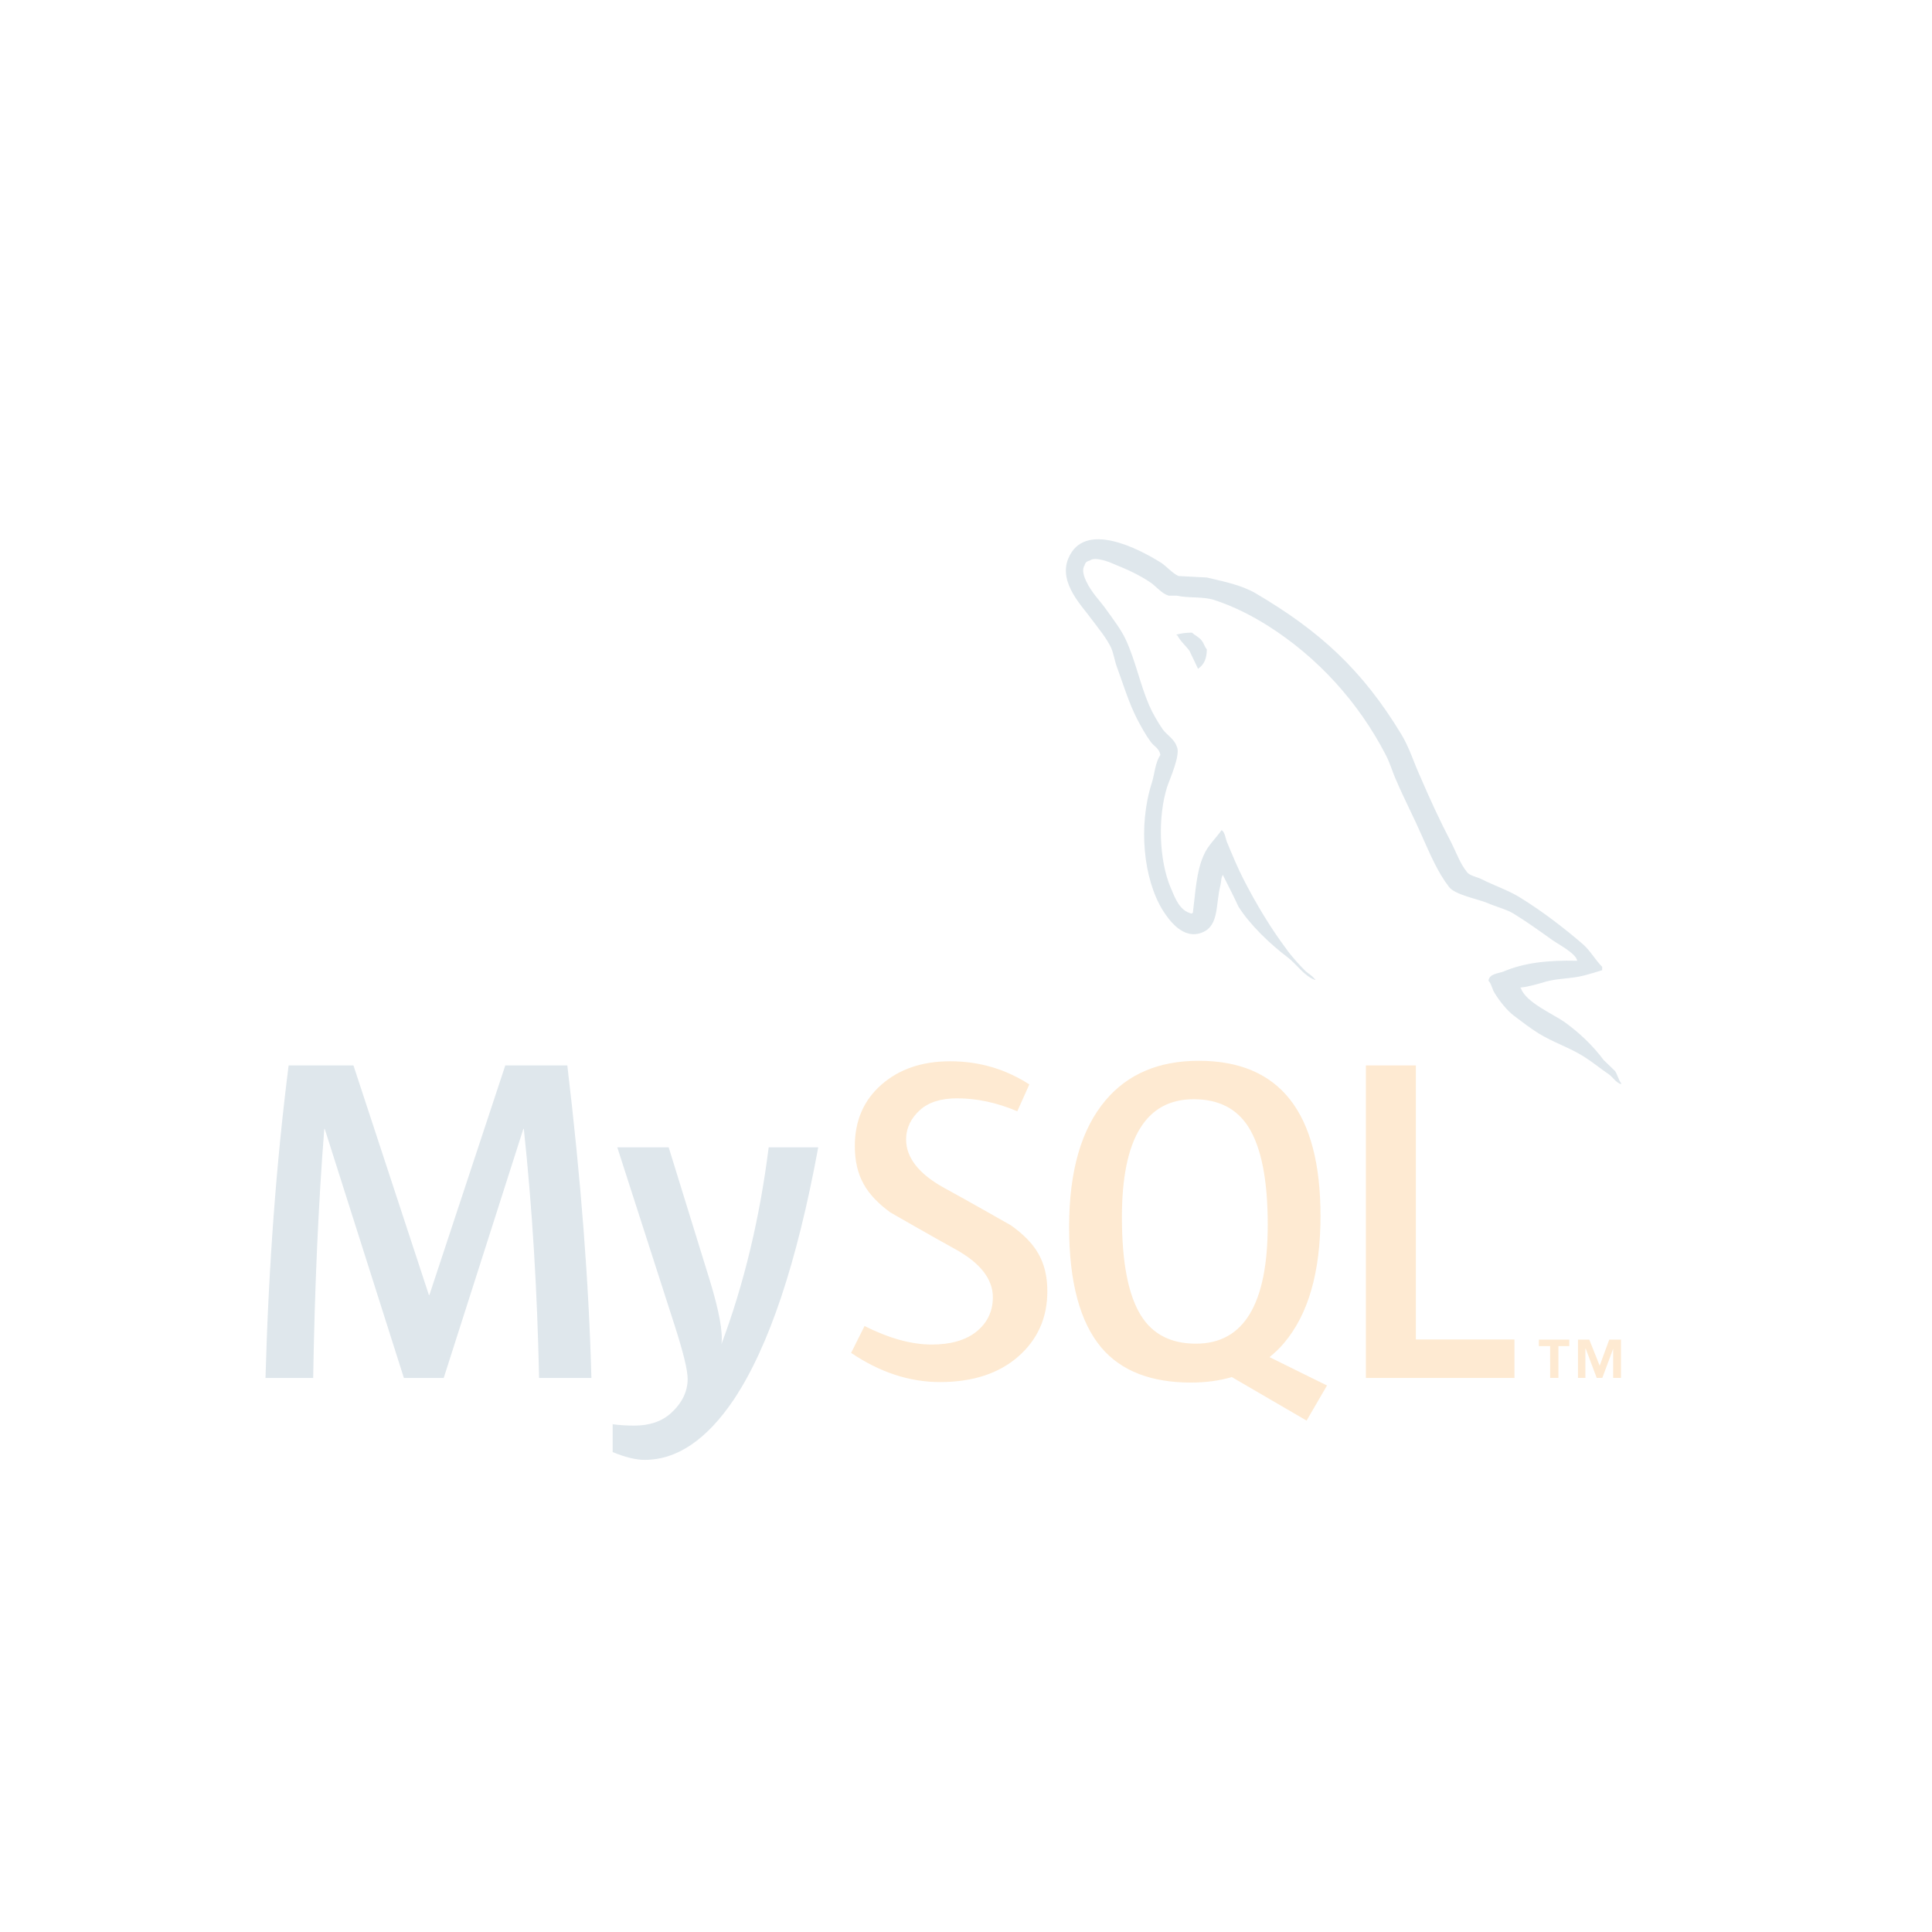
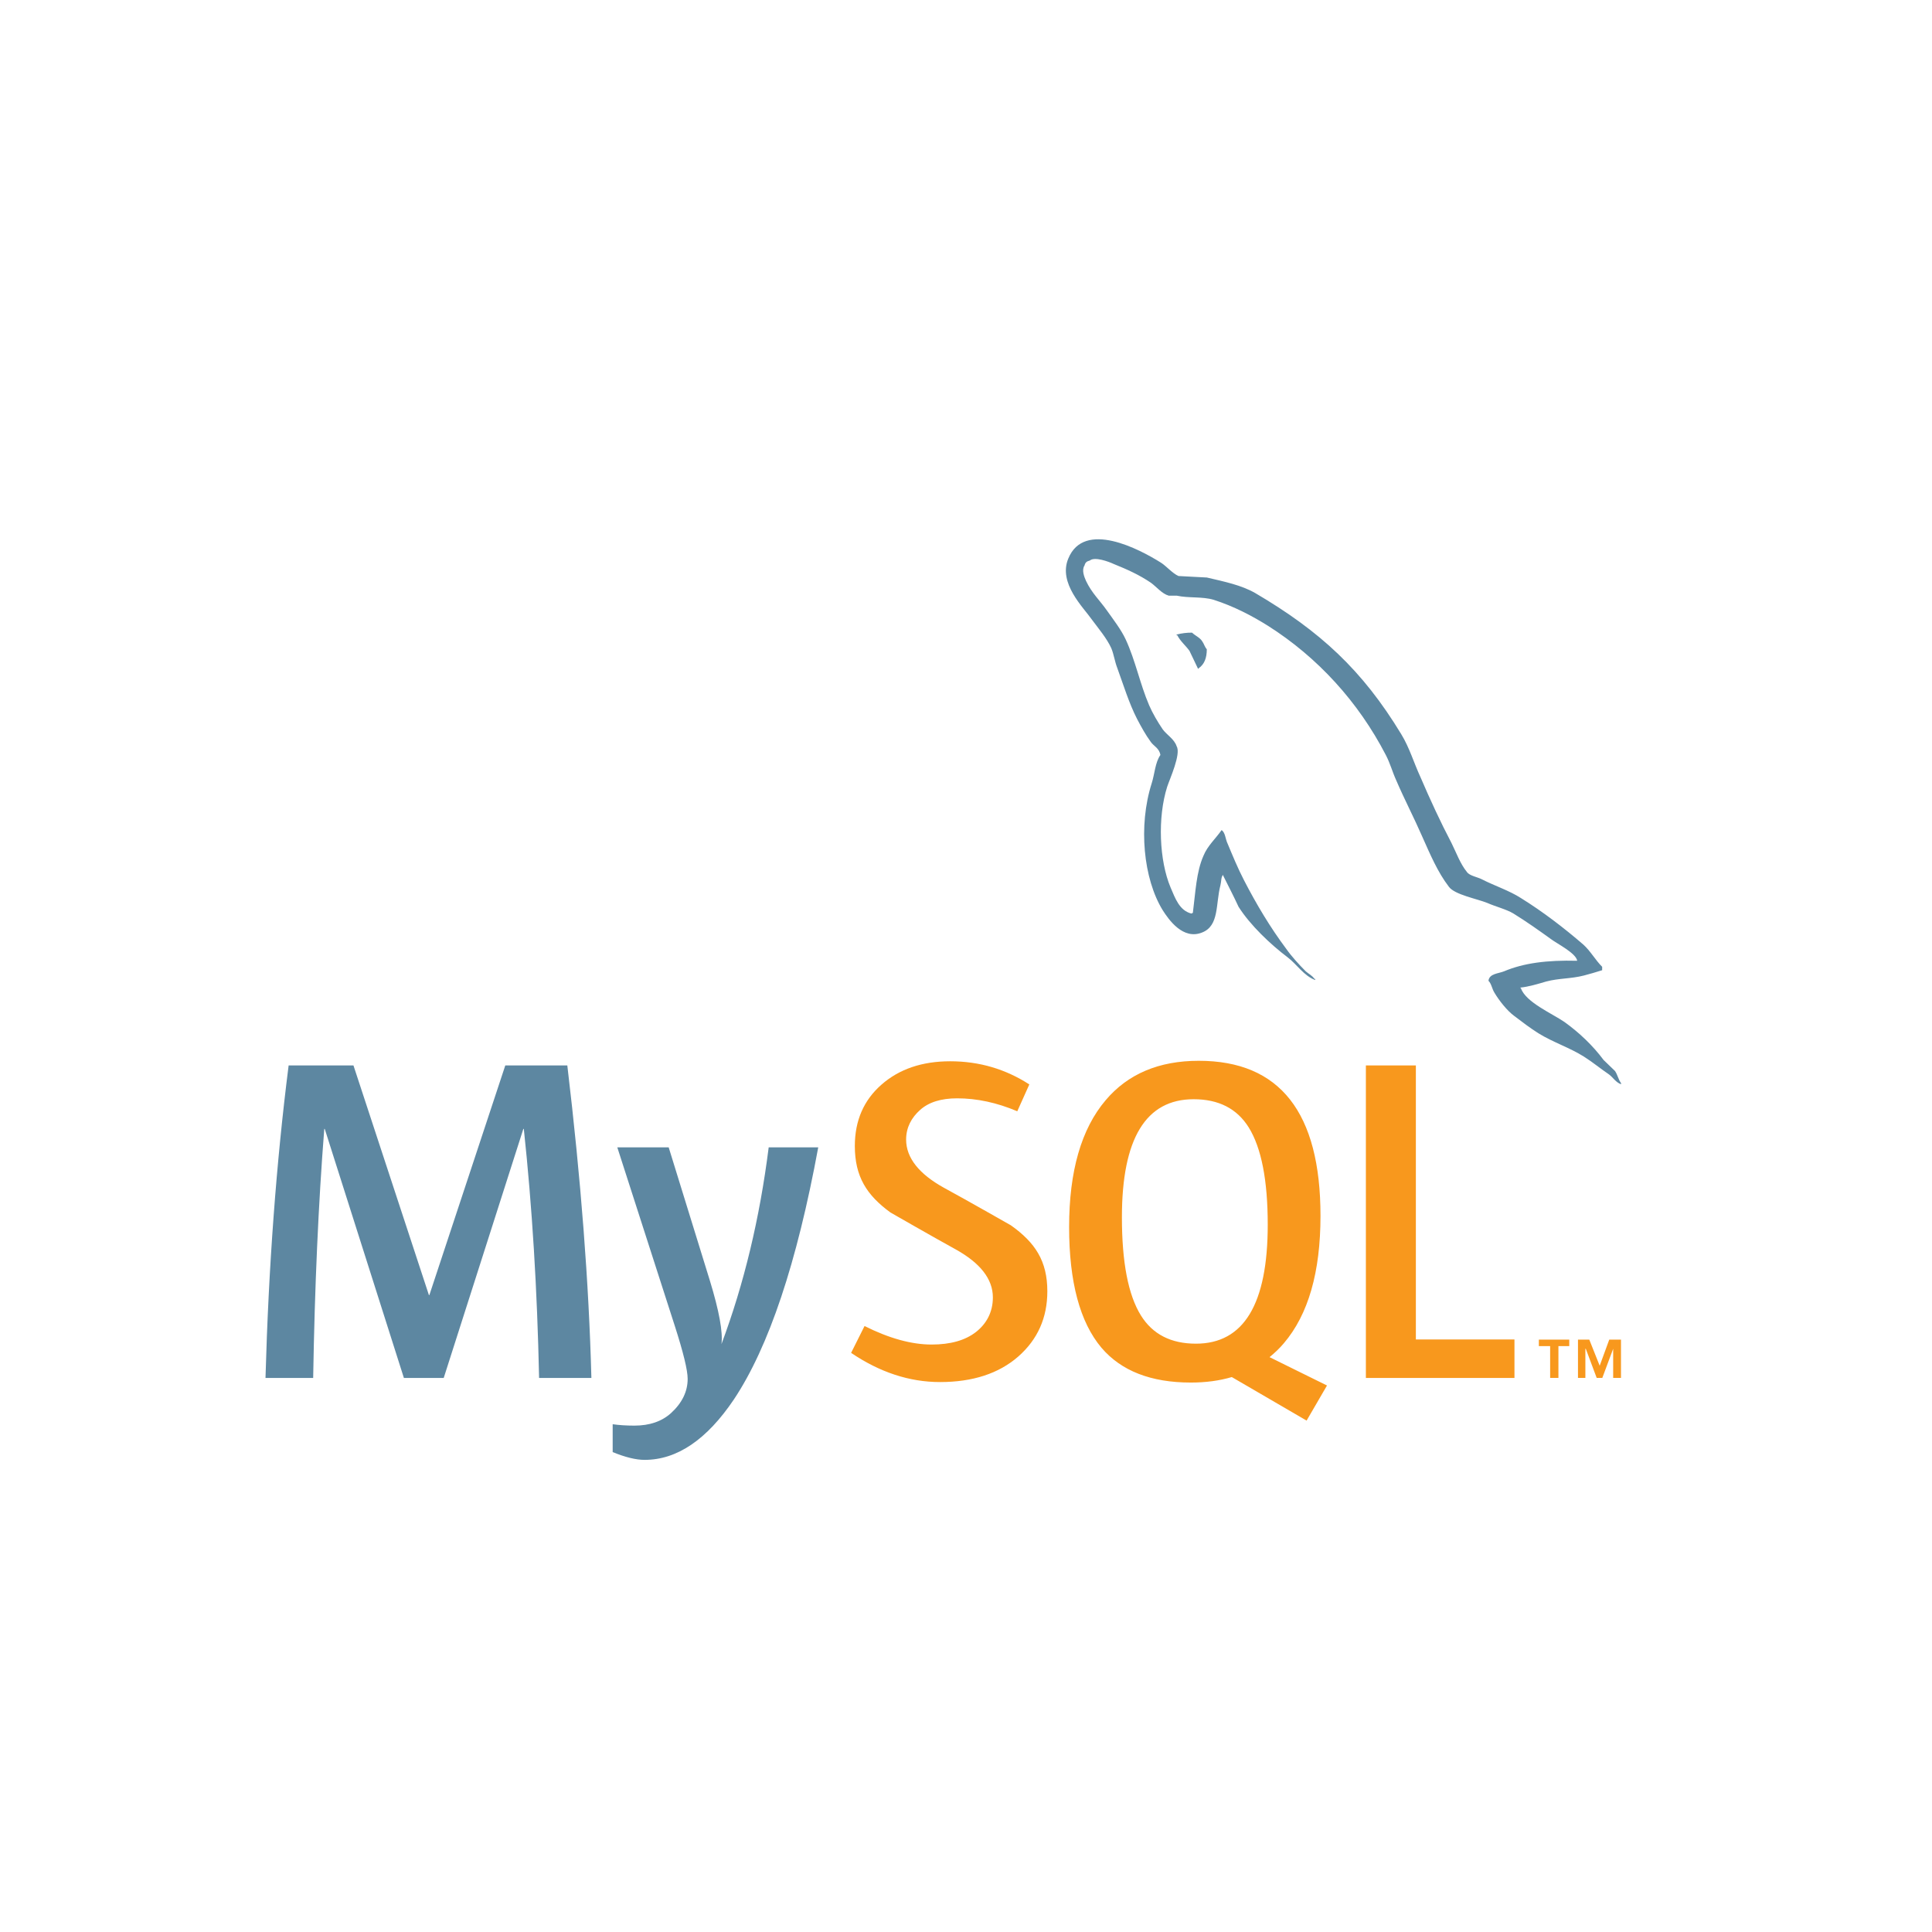
- <svg xmlns="http://www.w3.org/2000/svg" width="800px" height="800px" viewBox="-18.458 -22.75 191.151 191.151" opacity="0.2">
+ <svg xmlns="http://www.w3.org/2000/svg" width="800px" height="800px" viewBox="-18.458 -22.75 191.151 191.151">
  <path d="M-18.458 6.58h191.151v132.49H-18.458V6.58z" fill="none" />
  <path d="M40.054 113.583h-5.175c-.183-8.735-.687-16.947-1.511-24.642h-.046l-7.879 24.642h-3.94l-7.832-24.642h-.045c-.581 7.388-.947 15.602-1.099 24.642H7.81c.304-10.993 1.068-21.299 2.289-30.919h6.414l7.465 22.719h.046l7.511-22.719h6.137c1.344 11.268 2.138 21.575 2.382 30.919M62.497 90.771c-2.107 11.434-4.887 19.742-8.337 24.928-2.688 3.992-5.633 5.99-8.84 5.99-.855 0-1.91-.258-3.16-.77v-2.757c.611.088 1.328.138 2.152.138 1.498 0 2.702-.412 3.62-1.238 1.098-1.006 1.647-2.137 1.647-3.388 0-.858-.428-2.612-1.282-5.268L42.618 90.77h5.084l4.076 13.19c.916 2.995 1.298 5.086 1.145 6.277 2.229-5.953 3.786-12.444 4.673-19.468h4.901v.002z" fill="#5d87a1" />
  <path d="M131.382 113.583h-14.7V82.664h4.945v27.113h9.755v3.806zM112.834 114.33l-5.684-2.805c.504-.414.986-.862 1.42-1.381 2.416-2.838 3.621-7.035 3.621-12.594 0-10.229-4.014-15.346-12.045-15.346-3.938 0-7.01 1.298-9.207 3.895-2.414 2.84-3.619 7.022-3.619 12.551 0 5.435 1.068 9.422 3.205 11.951 1.955 2.291 4.902 3.438 8.843 3.438 1.47 0 2.819-.18 4.048-.543l7.4 4.308 2.018-3.474zm-18.413-6.934c-1.252-2.014-1.878-5.248-1.878-9.707 0-7.785 2.365-11.682 7.1-11.682 2.475 0 4.289.932 5.449 2.792 1.25 2.017 1.879 5.222 1.879 9.619 0 7.849-2.367 11.774-7.099 11.774-2.476.001-4.29-.928-5.451-2.796M85.165 105.013c0 2.622-.962 4.773-2.884 6.458-1.924 1.678-4.504 2.519-7.737 2.519-3.024 0-5.956-.966-8.794-2.888l1.329-2.655c2.442 1.223 4.653 1.831 6.638 1.831 1.863 0 3.319-.413 4.375-1.232 1.055-.822 1.684-1.975 1.684-3.433 0-1.837-1.281-3.407-3.631-4.722-2.167-1.19-6.501-3.678-6.501-3.678-2.349-1.712-3.525-3.55-3.525-6.578 0-2.506.877-4.529 2.632-6.068 1.757-1.545 4.024-2.315 6.803-2.315 2.87 0 5.479.769 7.829 2.291l-1.192 2.656c-2.01-.854-3.994-1.281-5.951-1.281-1.585 0-2.809.381-3.66 1.146-.858.762-1.387 1.737-1.387 2.933 0 1.828 1.308 3.418 3.722 4.759 2.196 1.192 6.638 3.723 6.638 3.723 2.409 1.709 3.612 3.53 3.612 6.534" fill="#f8981d" />
  <path d="M137.59 72.308c-2.99-.076-5.305.225-7.248 1.047-.561.224-1.453.224-1.531.933.303.3.338.784.601 1.198.448.747 1.229 1.752 1.942 2.276.783.6 1.569 1.194 2.393 1.717 1.453.899 3.1 1.422 4.516 2.318.825.521 1.645 1.195 2.471 1.756.406.299.666.784 1.193.971v-.114c-.264-.336-.339-.822-.598-1.196l-1.122-1.082c-1.084-1.456-2.431-2.727-3.884-3.771-1.196-.824-3.812-1.944-4.297-3.322l-.076-.076c.822-.077 1.797-.375 2.578-.604 1.271-.335 2.43-.259 3.734-.594.6-.15 1.195-.338 1.797-.523v-.337c-.676-.673-1.158-1.567-1.869-2.203-1.902-1.643-3.998-3.25-6.164-4.595-1.16-.749-2.652-1.231-3.887-1.868-.445-.225-1.195-.336-1.457-.71-.67-.822-1.047-1.904-1.533-2.877-1.08-2.053-2.129-4.331-3.061-6.502-.674-1.456-1.084-2.91-1.906-4.257-3.85-6.35-8.031-10.196-14.457-13.971-1.381-.786-3.024-1.121-4.779-1.533l-2.803-.148c-.598-.262-1.197-.973-1.719-1.309-2.132-1.344-7.621-4.257-9.189-.411-1.01 2.431 1.494 4.821 2.354 6.054.635.856 1.458 1.83 1.902 2.802.263.635.337 1.309.6 1.98.598 1.644 1.157 3.473 1.943 5.007.41.782.857 1.604 1.381 2.312.3.414.822.597.936 1.272-.521.744-.562 1.867-.861 2.801-1.344 4.221-.819 9.45 1.086 12.552.596.934 2.018 2.99 3.92 2.202 1.684-.672 1.311-2.801 1.795-4.668.111-.451.038-.747.262-1.043v.073c.521 1.045 1.047 2.052 1.53 3.1 1.159 1.829 3.177 3.735 4.858 5.002.895.676 1.604 1.832 2.725 2.245V74.1h-.074c-.227-.335-.559-.485-.857-.745-.674-.673-1.42-1.495-1.943-2.241-1.566-2.093-2.952-4.41-4.182-6.801-.602-1.16-1.121-2.428-1.606-3.586-.226-.447-.226-1.121-.601-1.346-.562.821-1.381 1.532-1.791 2.538-.711 1.609-.785 3.588-1.049 5.646l-.147.072c-1.19-.299-1.604-1.53-2.056-2.575-1.119-2.654-1.307-6.914-.336-9.976.26-.783 1.385-3.249.936-3.995-.225-.715-.973-1.122-1.383-1.685-.482-.708-1.01-1.604-1.346-2.39-.896-2.091-1.347-4.408-2.312-6.498-.451-.974-1.234-1.982-1.868-2.879-.712-1.008-1.495-1.718-2.058-2.913-.186-.411-.447-1.083-.148-1.53.073-.3.225-.412.523-.487.484-.409 1.867.111 2.352.336 1.385.56 2.543 1.083 3.699 1.867.523.375 1.084 1.085 1.755 1.272h.786c1.193.26 2.538.072 3.661.41 1.979.636 3.772 1.569 5.38 2.576 4.893 3.103 8.928 7.512 11.652 12.778.447.858.637 1.644 1.045 2.539.787 1.832 1.76 3.7 2.541 5.493.785 1.755 1.533 3.547 2.654 5.005.559.784 2.805 1.195 3.812 1.606.745.335 1.905.633 2.577 1.044 1.271.783 2.537 1.682 3.732 2.543.595.448 2.465 1.382 2.576 2.13M99.484 39.844a5.82 5.82 0 0 0-1.529.188v.075h.072c.301.597.824 1.011 1.197 1.532.301.599.562 1.193.857 1.791l.072-.074c.527-.373.789-.971.789-1.868-.227-.264-.262-.522-.451-.784-.22-.374-.705-.56-1.007-.86" fill="#5d87a1" />
  <path d="M141.148 113.578h.774v-3.788h-1.161l-.947 2.585-1.029-2.585h-1.118v3.788h.731v-2.882h.041l1.078 2.882h.557l1.074-2.882v2.882zm-6.235 0h.819v-3.146h1.072v-.643h-3.008v.643h1.115l.002 3.146z" fill="#f8981d" />
</svg>
